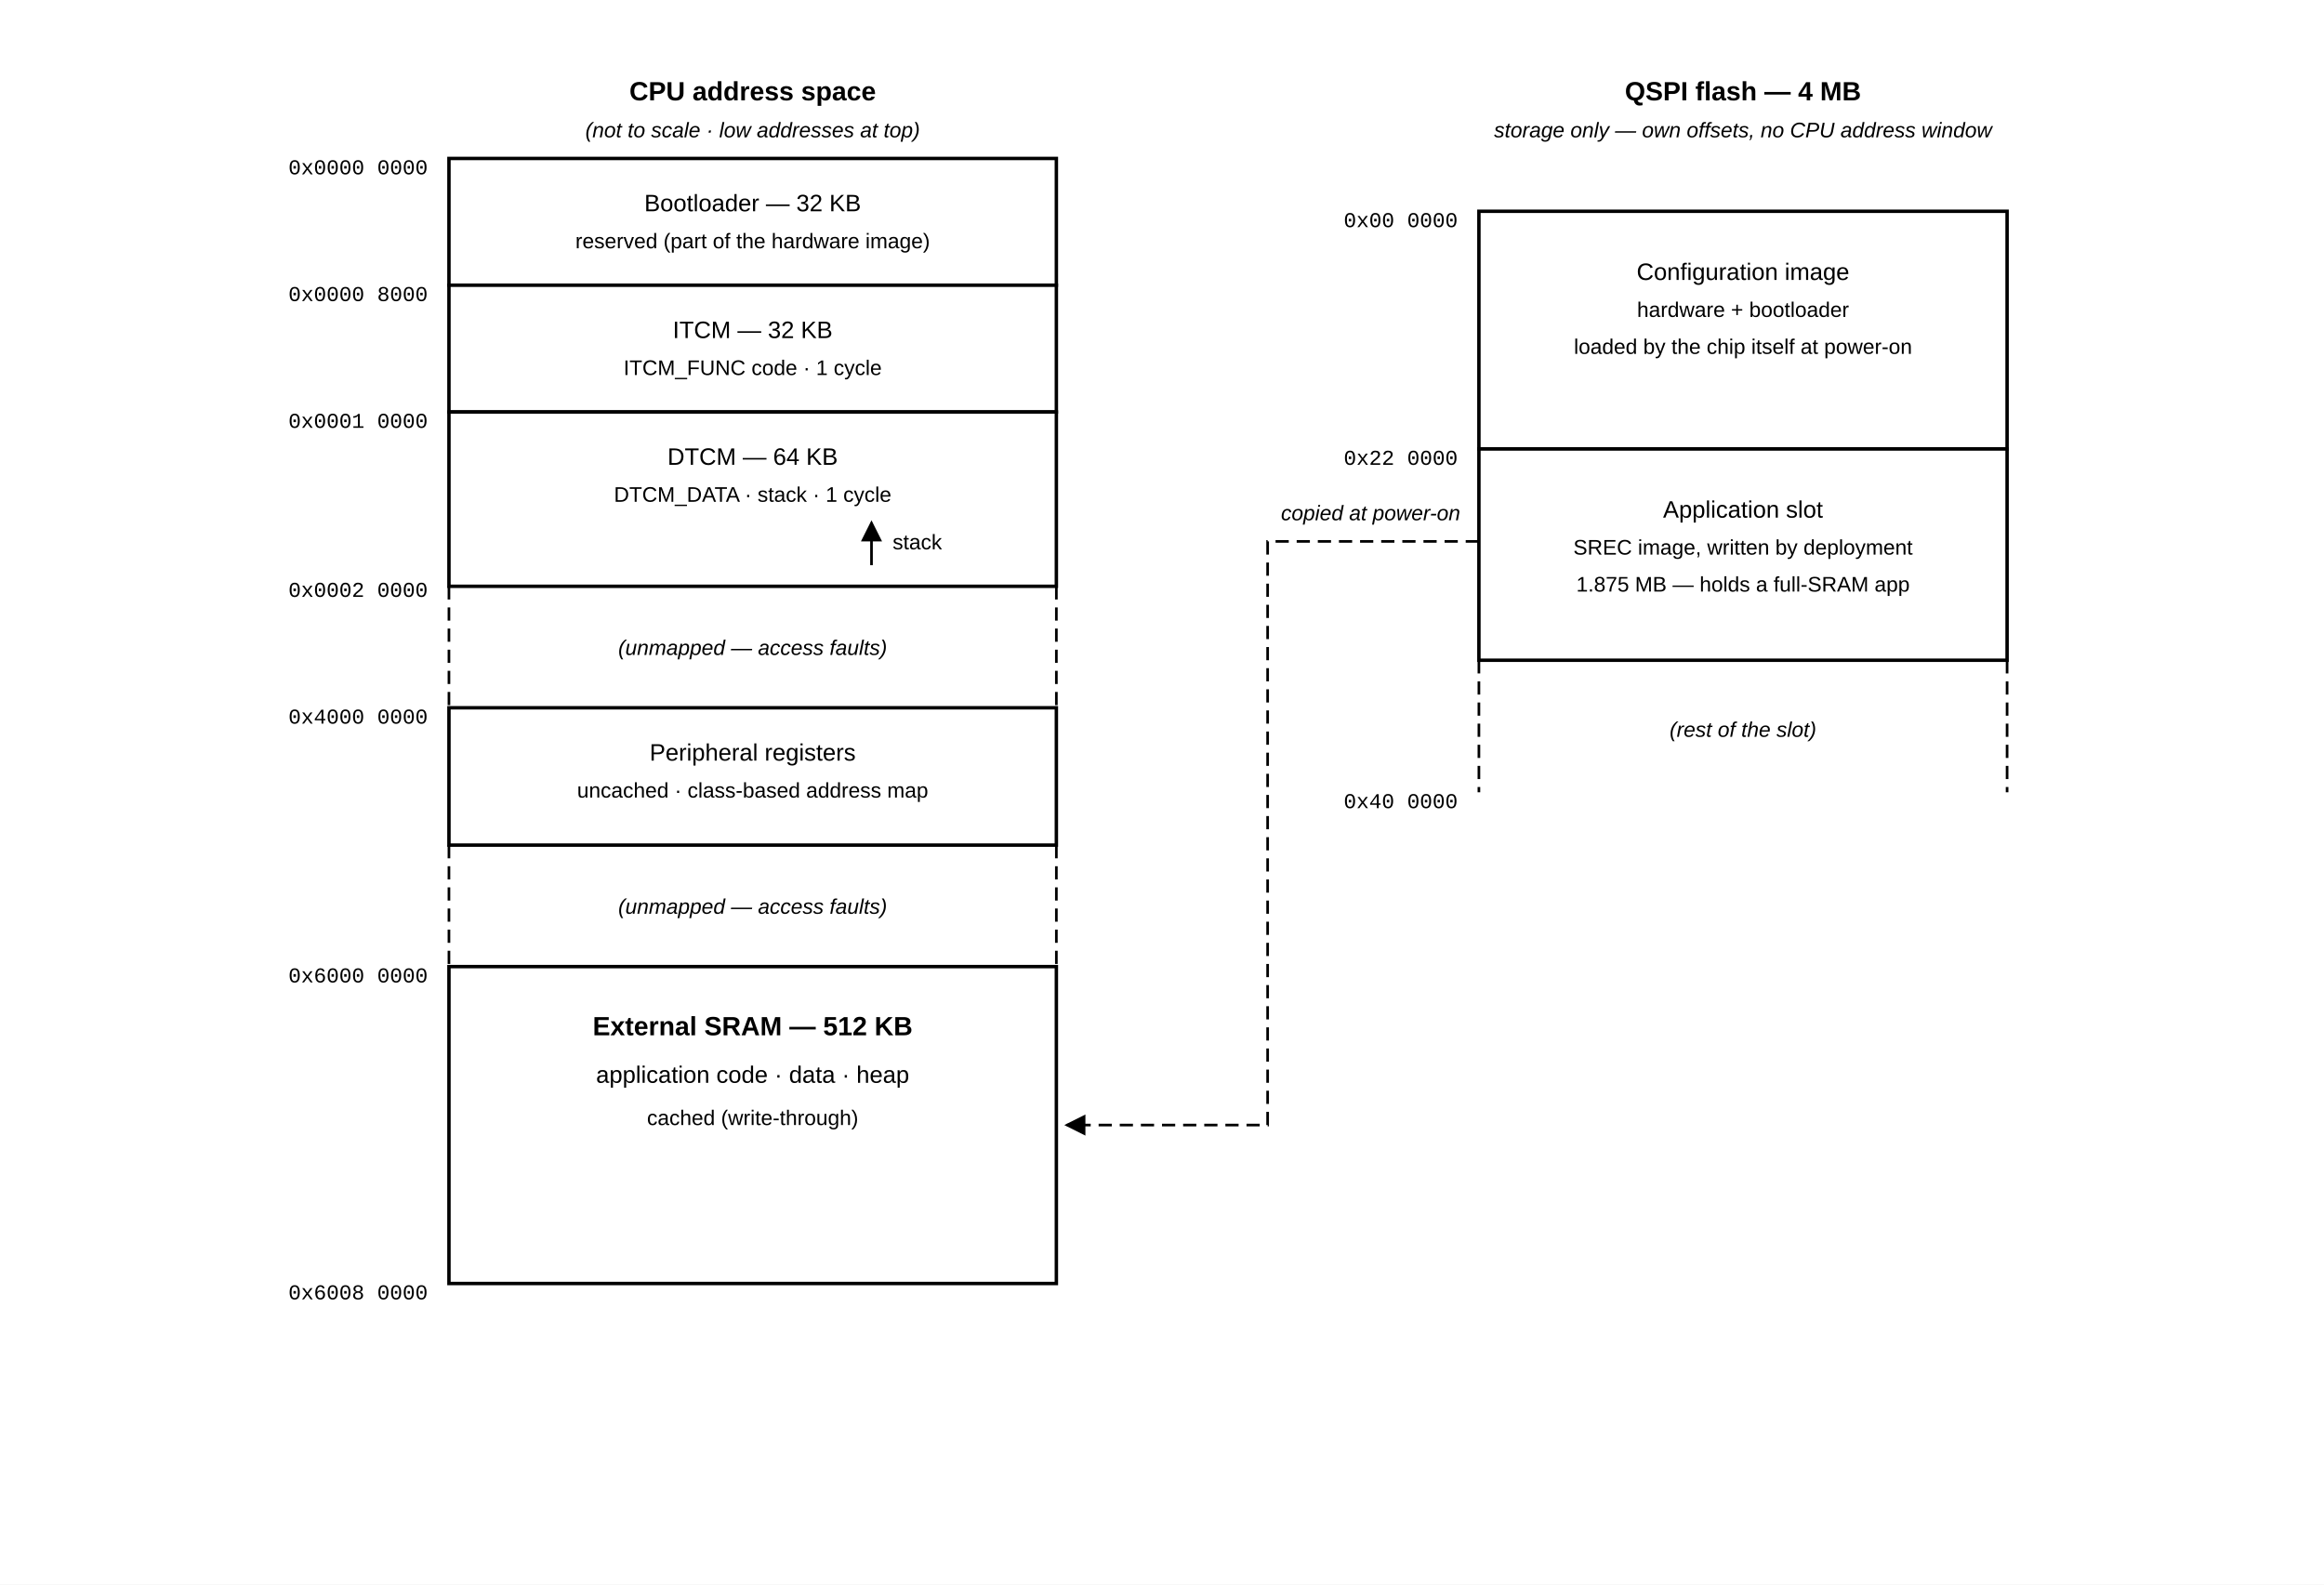
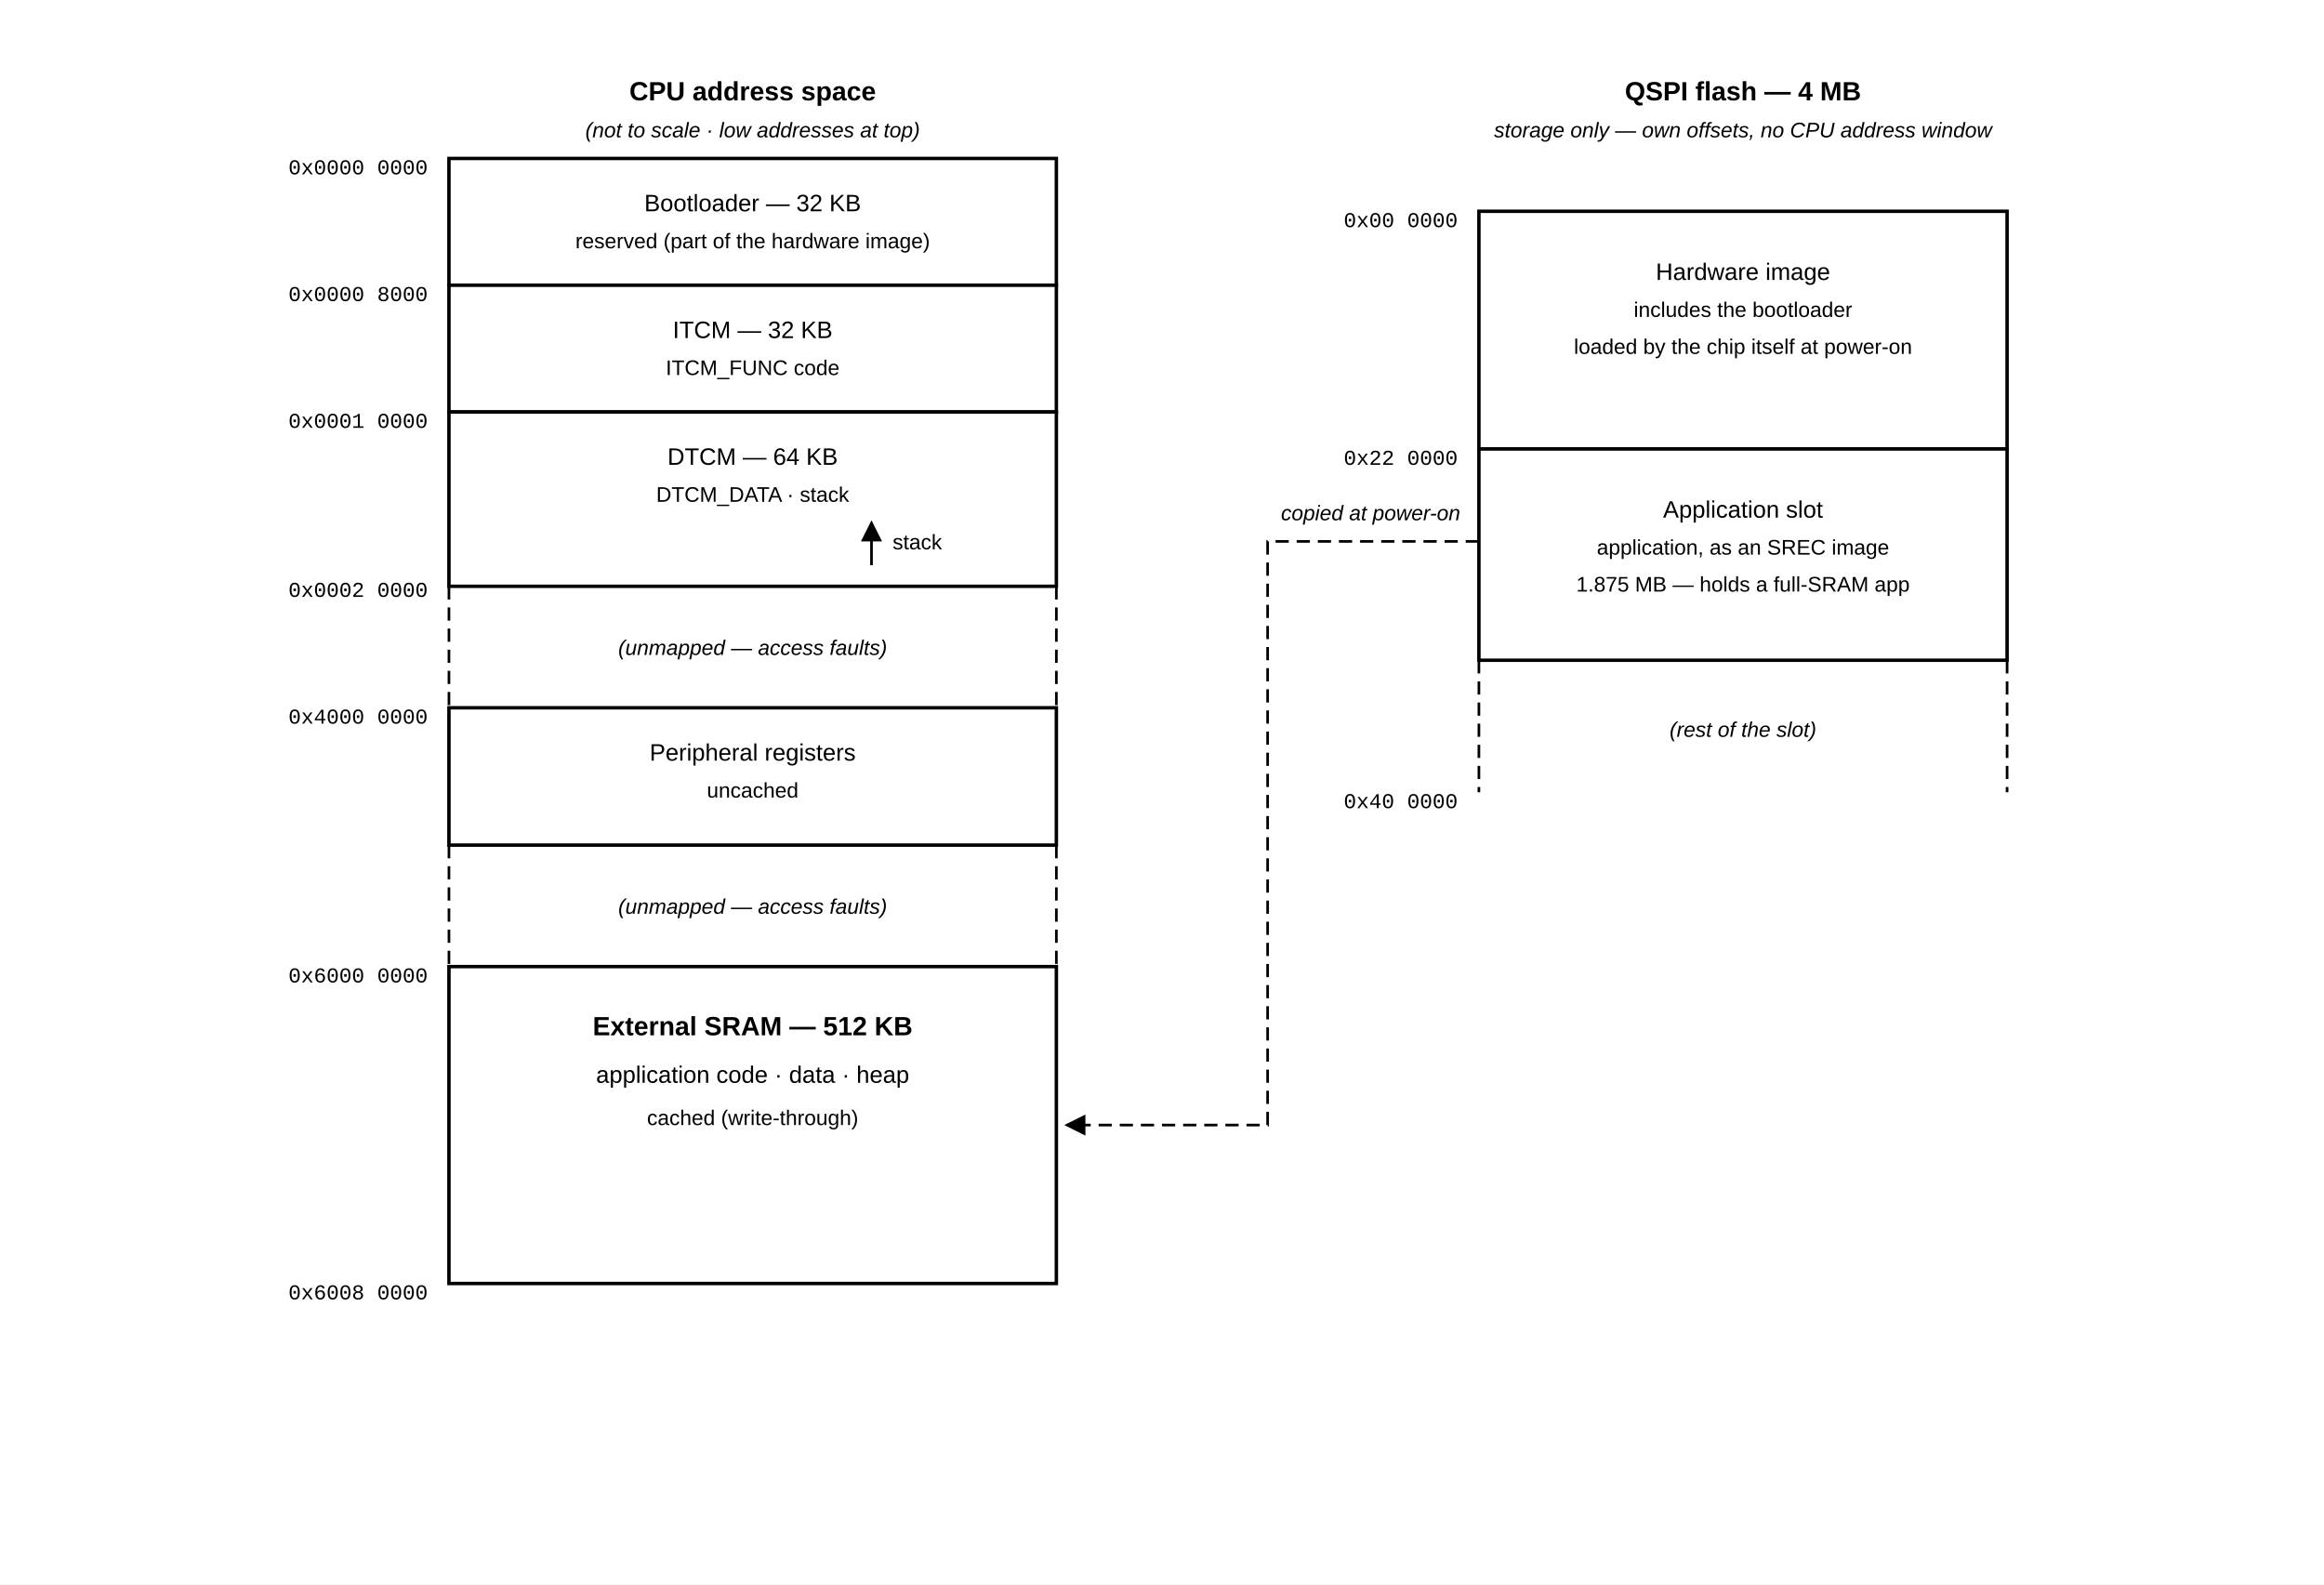
<svg xmlns="http://www.w3.org/2000/svg" viewBox="0 0 880 600" font-family="Liberation Sans, Helvetica, Arial, sans-serif" fill="black">
  <rect x="0" y="0" width="880" height="600" fill="white" />
  <defs>
    <marker id="arr" markerWidth="8" markerHeight="8" refX="7" refY="4" orient="auto">
      <path d="M0,0 L8,4 L0,8 z" />
    </marker>
  </defs>
  <style>
    .box  { fill:white; stroke:black; stroke-width:1.3; }
    .dash { stroke:black; stroke-width:1; fill:none; stroke-dasharray:5 3; }
    .dasha{ stroke:black; stroke-width:1; fill:none; stroke-dasharray:5 3; marker-end:url(#arr); }
    .wire { stroke:black; stroke-width:1; fill:none; marker-end:url(#arr); }
    .t    { font-size:9px; }
    .tb   { font-size:10px; font-weight:bold; }
    .ts   { font-size:8px; }
    .ti   { font-size:8px; font-style:italic; }
    .addr { font-size:8px; font-family:"Liberation Mono", monospace; }
  </style>
  <text class="tb" x="285" y="38" text-anchor="middle" font-size="11">CPU address space</text>
  <text class="ti" x="285" y="52" text-anchor="middle">(not to scale · low addresses at top)</text>
  <rect class="box" x="170" y="60" width="230" height="48" />
  <text class="t" x="285" y="80" text-anchor="middle">Bootloader — 32 KB</text>
  <text class="ts" x="285" y="94" text-anchor="middle">reserved (part of the hardware image)</text>
  <text class="addr" x="162" y="66" text-anchor="end">0x0000 0000</text>
  <rect class="box" x="170" y="108" width="230" height="48" />
  <text class="t" x="285" y="128" text-anchor="middle">ITCM — 32 KB</text>
-   <text class="ts" x="285" y="142" text-anchor="middle">ITCM_FUNC code · 1 cycle</text>
+   <text class="ts" x="285" y="142" text-anchor="middle">ITCM_FUNC code</text>
  <text class="addr" x="162" y="114" text-anchor="end">0x0000 8000</text>
  <rect class="box" x="170" y="156" width="230" height="66" />
  <text class="t" x="285" y="176" text-anchor="middle">DTCM — 64 KB</text>
-   <text class="ts" x="285" y="190" text-anchor="middle">DTCM_DATA · stack · 1 cycle</text>
+   <text class="ts" x="285" y="190" text-anchor="middle">DTCM_DATA · stack</text>
  <text class="addr" x="162" y="162" text-anchor="end">0x0001 0000</text>
  <line class="wire" x1="330" y1="214" x2="330" y2="198" />
  <text class="ts" x="338" y="208" text-anchor="start">stack</text>
  <text class="addr" x="162" y="226" text-anchor="end">0x0002 0000</text>
  <line class="dash" x1="170" y1="222" x2="170" y2="268" />
  <line class="dash" x1="400" y1="222" x2="400" y2="268" />
  <text class="ti" x="285" y="248" text-anchor="middle">(unmapped — access faults)</text>
  <rect class="box" x="170" y="268" width="230" height="52" />
  <text class="t" x="285" y="288" text-anchor="middle">Peripheral registers</text>
-   <text class="ts" x="285" y="302" text-anchor="middle">uncached · class-based address map</text>
+   <text class="ts" x="285" y="302" text-anchor="middle">uncached</text>
  <text class="addr" x="162" y="274" text-anchor="end">0x4000 0000</text>
  <line class="dash" x1="170" y1="320" x2="170" y2="366" />
  <line class="dash" x1="400" y1="320" x2="400" y2="366" />
  <text class="ti" x="285" y="346" text-anchor="middle">(unmapped — access faults)</text>
  <rect class="box" x="170" y="366" width="230" height="120" />
  <text class="tb" x="285" y="392" text-anchor="middle">External SRAM — 512 KB</text>
  <text class="t" x="285" y="410" text-anchor="middle">application code · data · heap</text>
  <text class="ts" x="285" y="426" text-anchor="middle">cached (write-through)</text>
  <text class="addr" x="162" y="372" text-anchor="end">0x6000 0000</text>
  <text class="addr" x="162" y="492" text-anchor="end">0x6008 0000</text>
  <text class="tb" x="660" y="38" text-anchor="middle" font-size="11">QSPI flash — 4 MB</text>
  <text class="ti" x="660" y="52" text-anchor="middle">storage only — own offsets, no CPU address window</text>
  <rect class="box" x="560" y="80" width="200" height="90" />
-   <text class="t" x="660" y="106" text-anchor="middle">Configuration image</text>
-   <text class="ts" x="660" y="120" text-anchor="middle">hardware + bootloader</text>
+   <text class="t" x="660" y="106" text-anchor="middle">Hardware image</text>
+   <text class="ts" x="660" y="120" text-anchor="middle">includes the bootloader</text>
  <text class="ts" x="660" y="134" text-anchor="middle">loaded by the chip itself at power-on</text>
  <text class="addr" x="552" y="86" text-anchor="end">0x00 0000</text>
  <rect class="box" x="560" y="170" width="200" height="80" />
  <text class="t" x="660" y="196" text-anchor="middle">Application slot</text>
-   <text class="ts" x="660" y="210" text-anchor="middle">SREC image, written by deployment</text>
+   <text class="ts" x="660" y="210" text-anchor="middle">application, as an SREC image</text>
  <text class="ts" x="660" y="224" text-anchor="middle">1.875 MB — holds a full-SRAM app</text>
  <text class="addr" x="552" y="176" text-anchor="end">0x22 0000</text>
  <line class="dash" x1="560" y1="250" x2="560" y2="300" />
  <line class="dash" x1="760" y1="250" x2="760" y2="300" />
  <text class="ti" x="660" y="279" text-anchor="middle">(rest of the slot)</text>
  <text class="addr" x="552" y="306" text-anchor="end">0x40 0000</text>
  <path class="dasha" d="M 560 205 L 480 205 L 480 426 L 404 426" />
  <text class="ti" x="519" y="197" text-anchor="middle">copied at power-on</text>
</svg>
